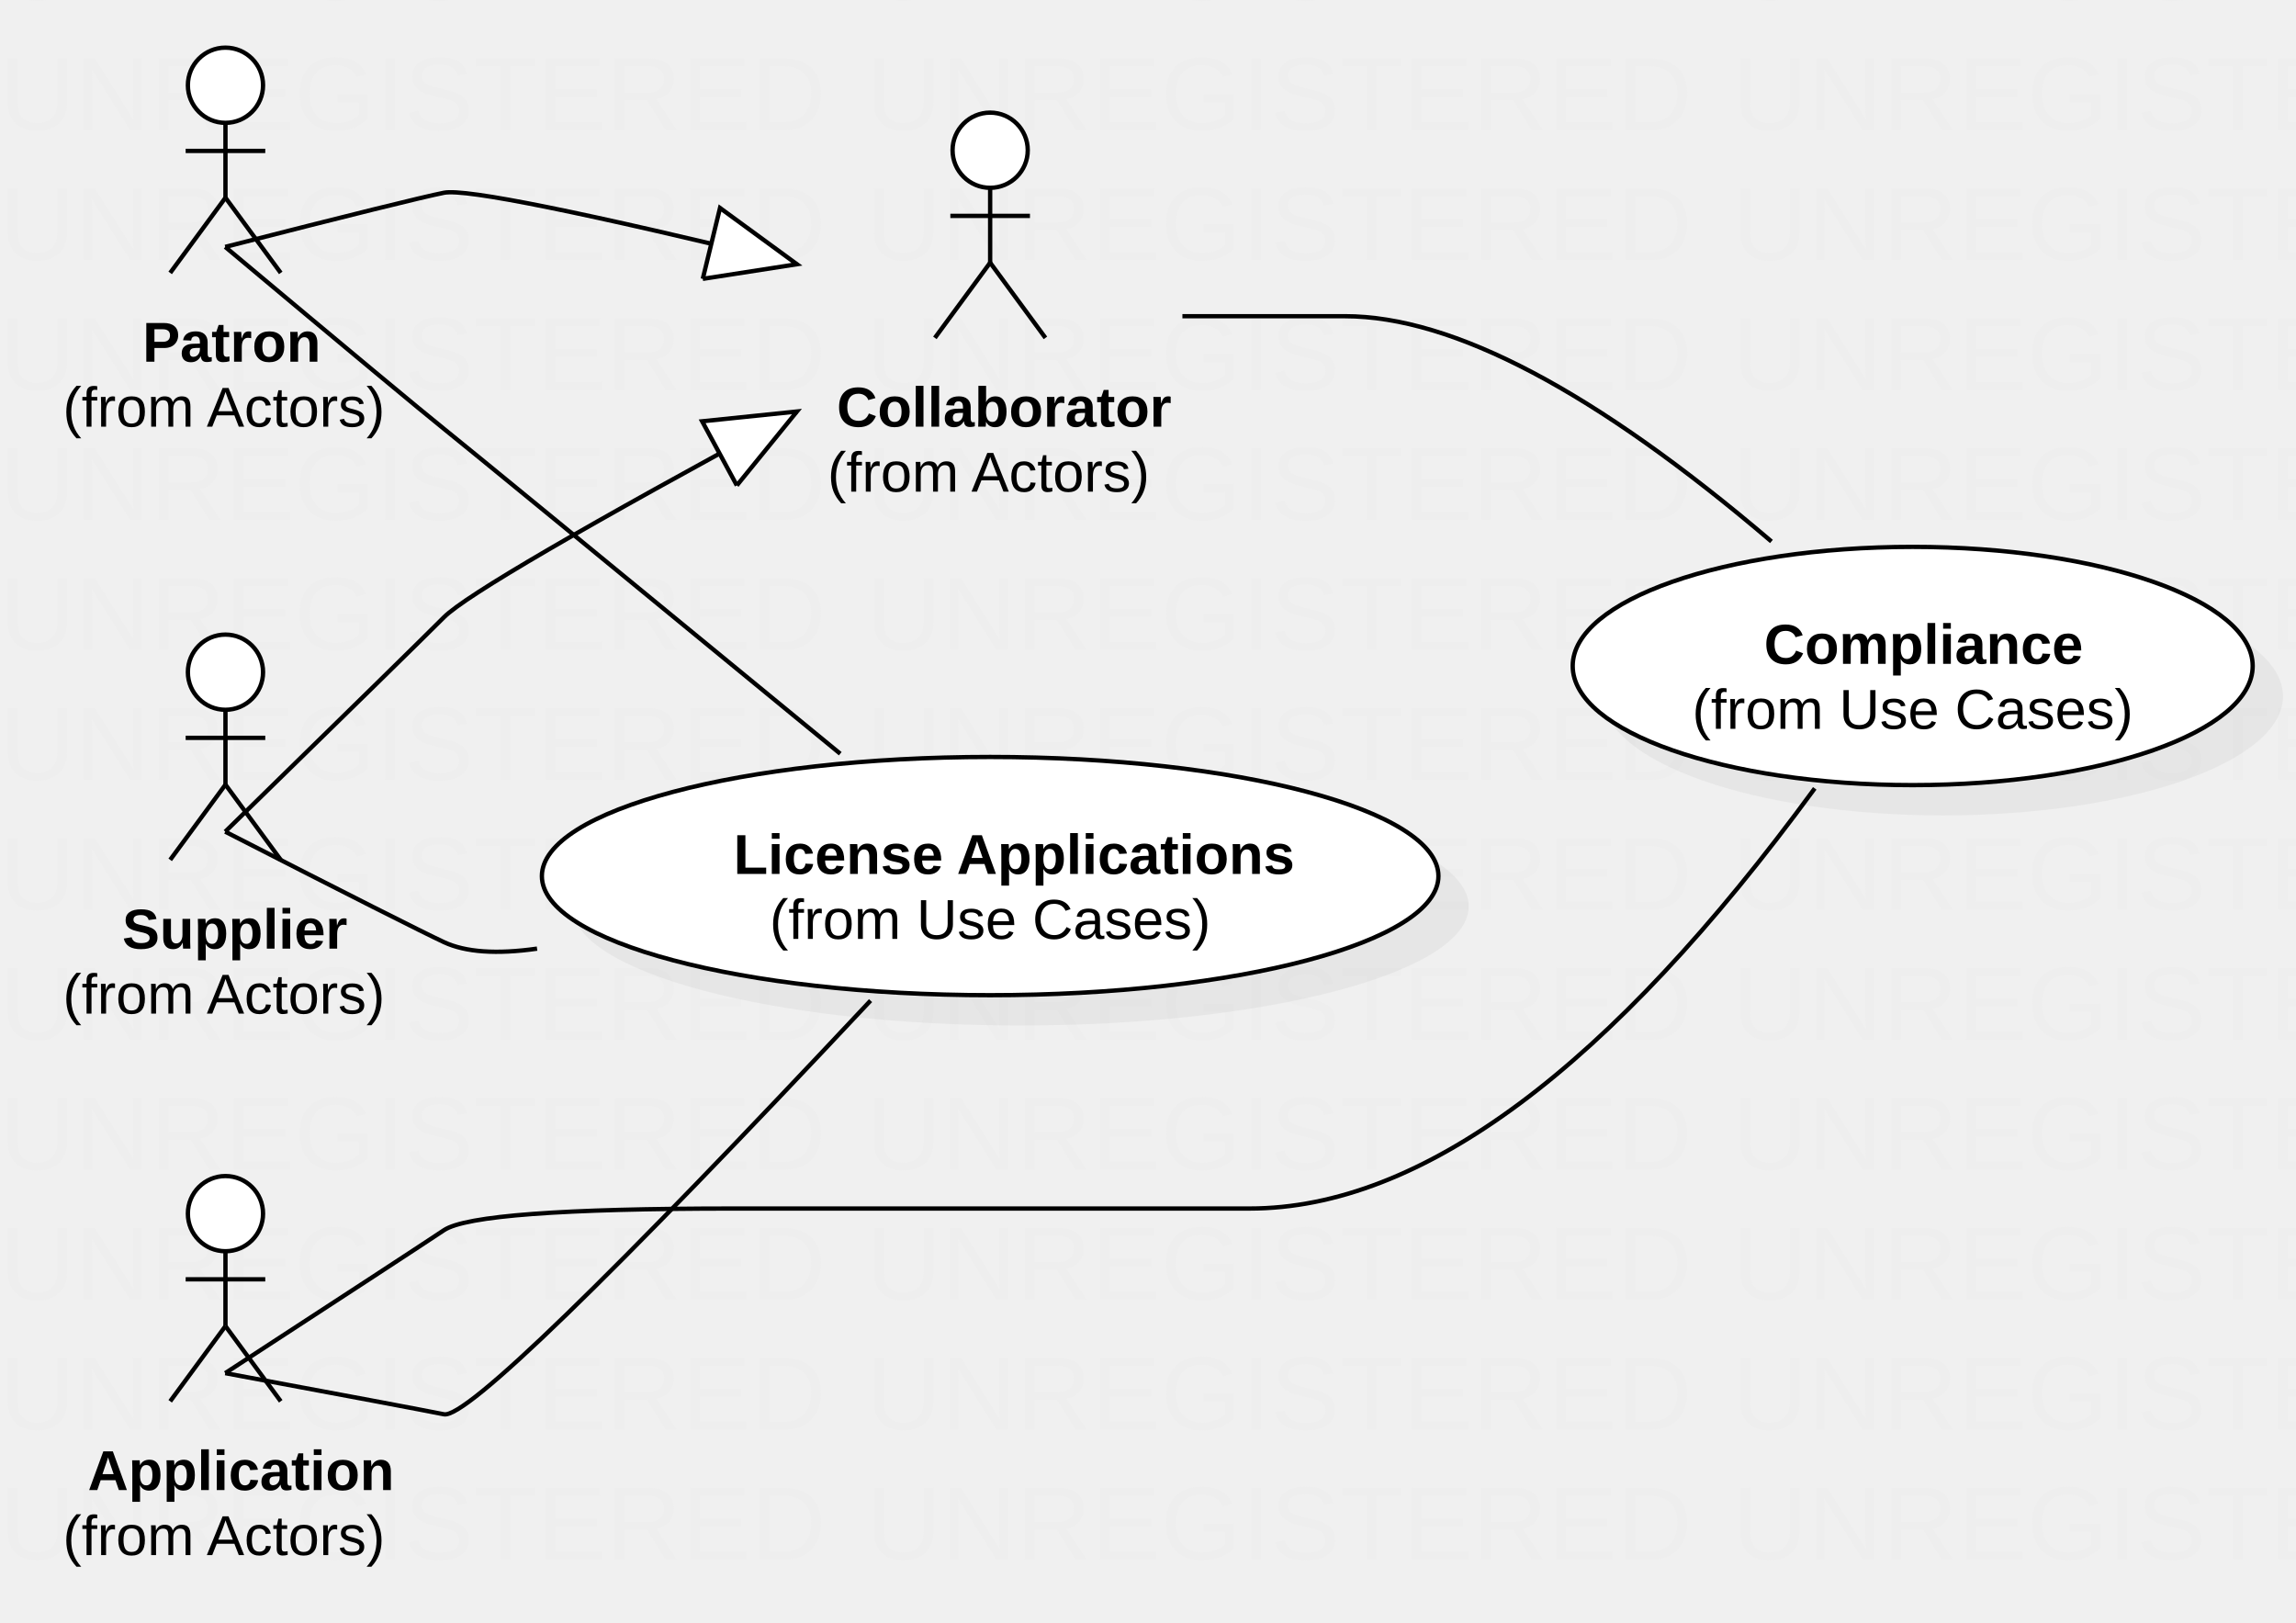
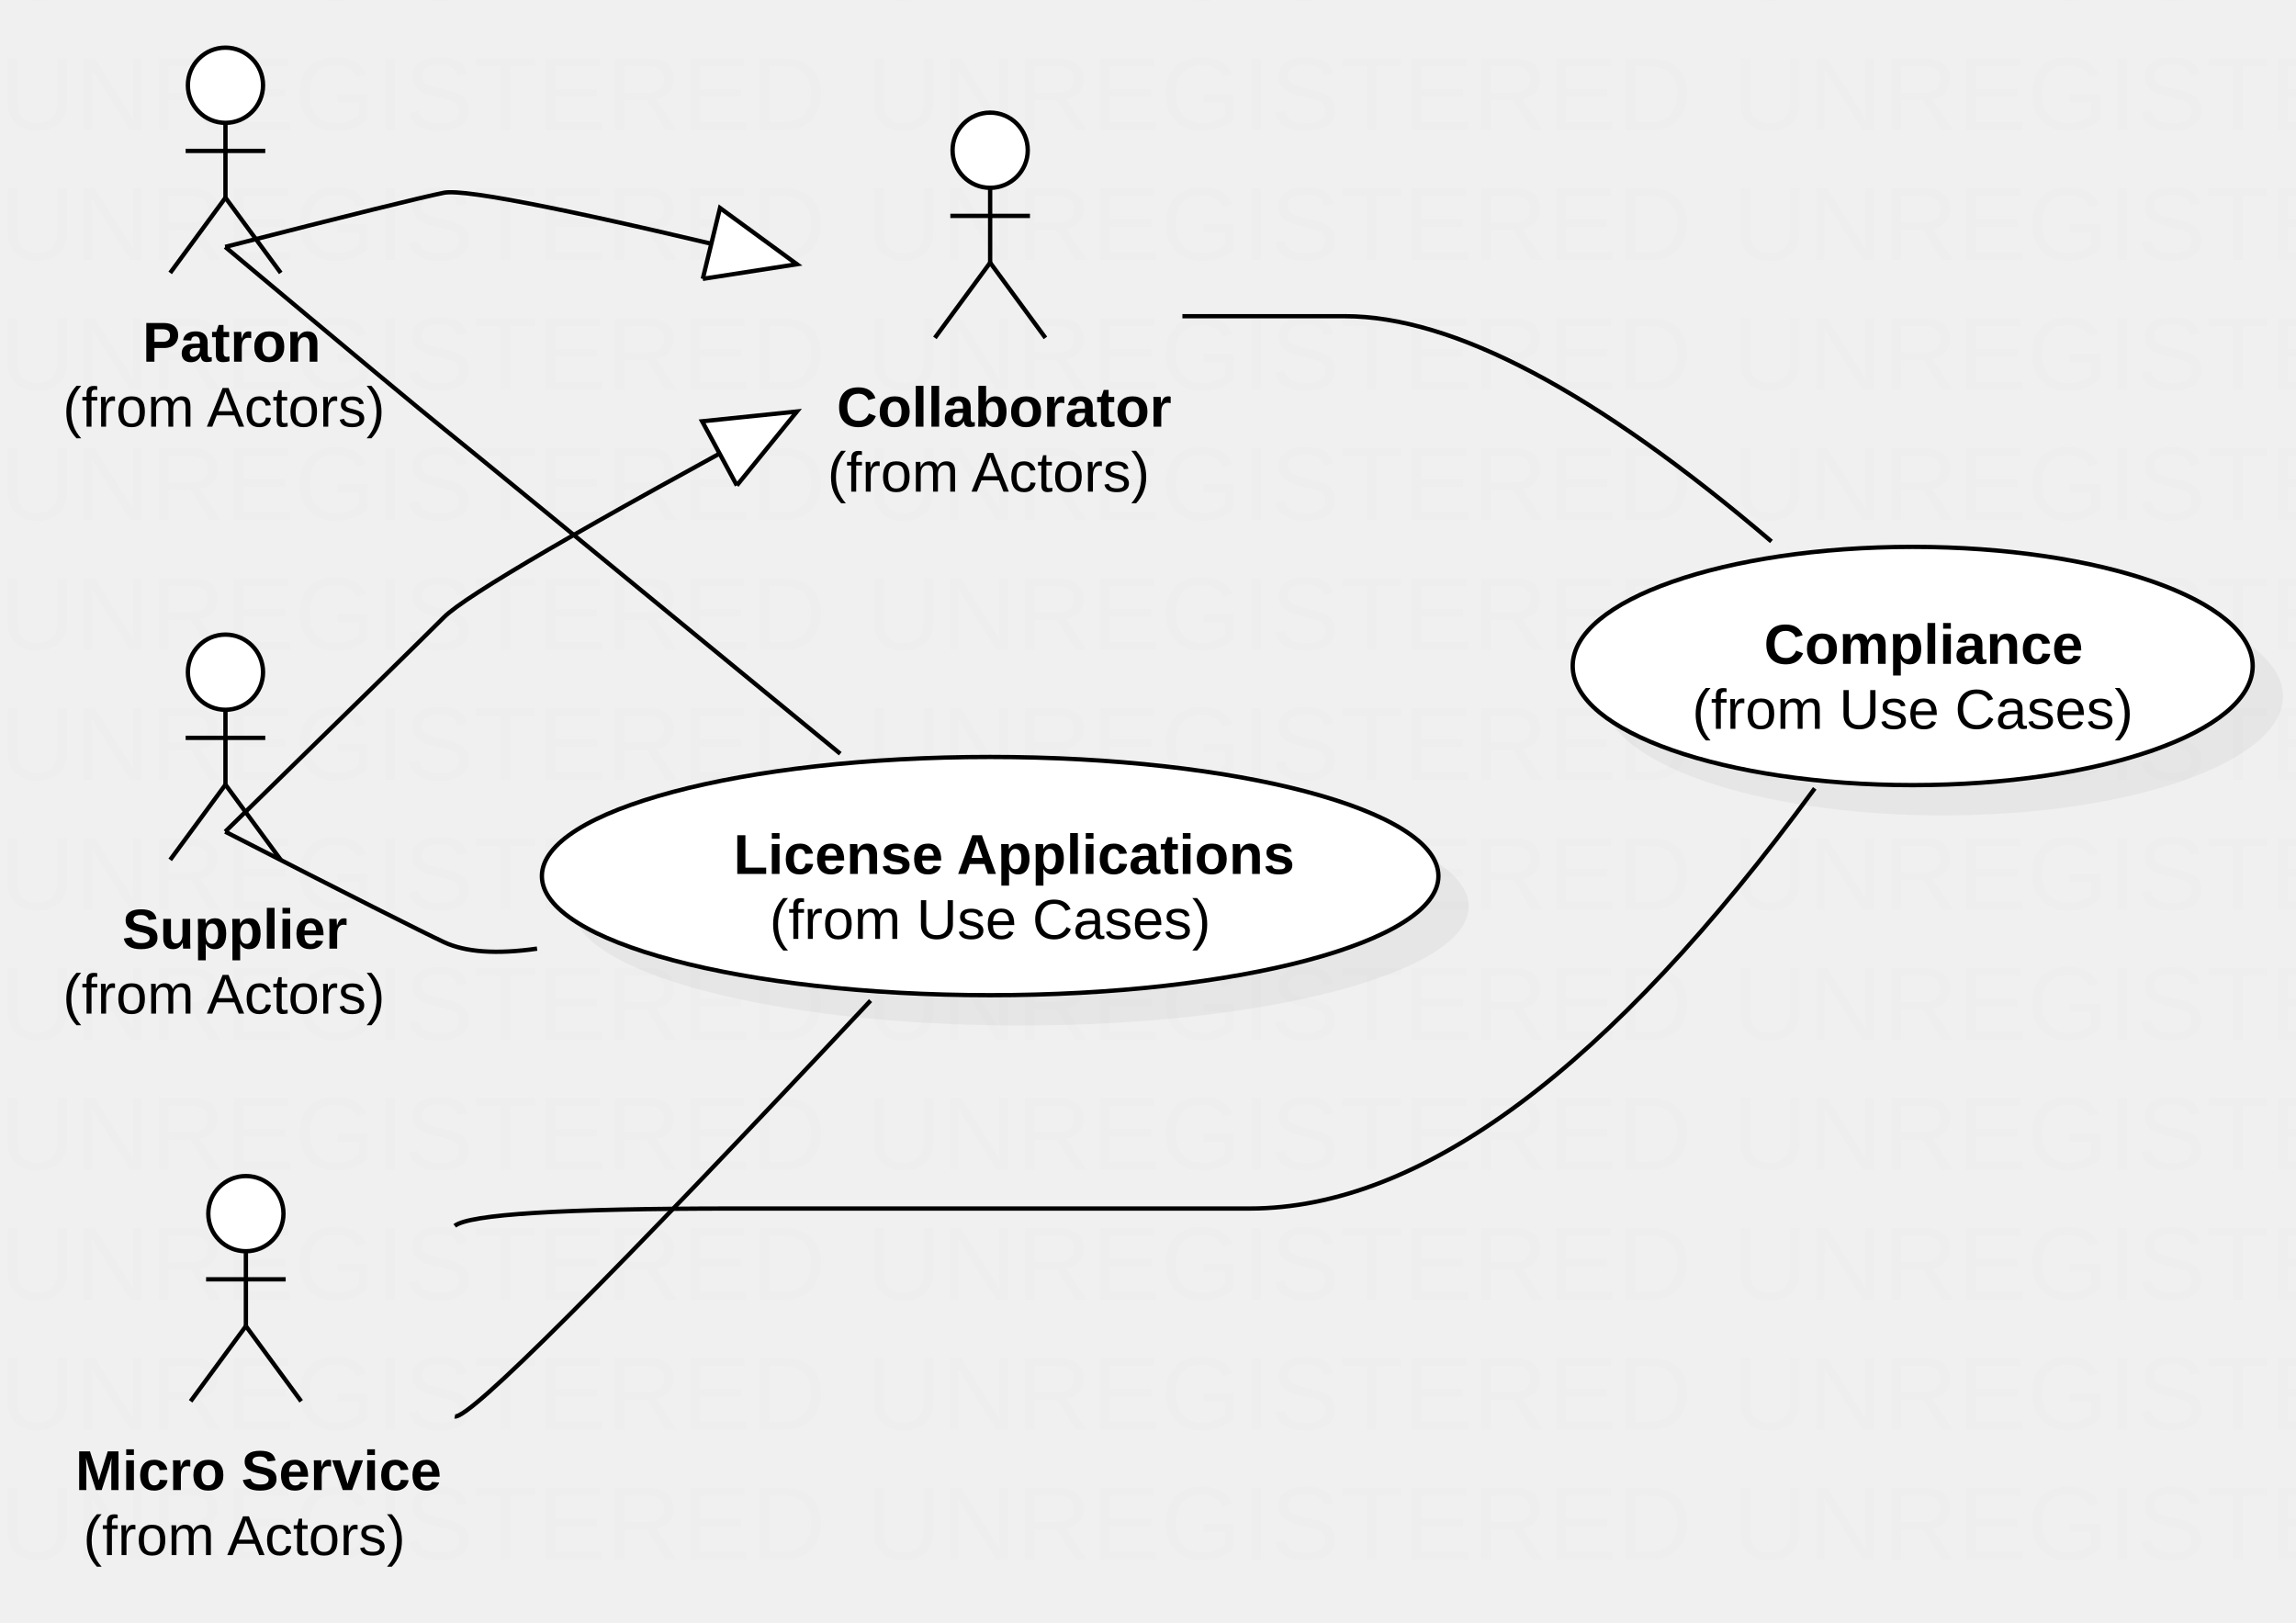
<svg xmlns="http://www.w3.org/2000/svg" version="1.1" width="530.112" height="374.5">
  <defs />
  <g>
    <text fill="#eeeeee" stroke="none" font-family="Arial" font-size="24px" font-style="normal" font-weight="normal" text-decoration="none" x="0" y="0">UNREGISTERED</text>
    <text fill="#eeeeee" stroke="none" font-family="Arial" font-size="24px" font-style="normal" font-weight="normal" text-decoration="none" x="0" y="30">UNREGISTERED</text>
    <text fill="#eeeeee" stroke="none" font-family="Arial" font-size="24px" font-style="normal" font-weight="normal" text-decoration="none" x="0" y="60">UNREGISTERED</text>
    <text fill="#eeeeee" stroke="none" font-family="Arial" font-size="24px" font-style="normal" font-weight="normal" text-decoration="none" x="0" y="90">UNREGISTERED</text>
    <text fill="#eeeeee" stroke="none" font-family="Arial" font-size="24px" font-style="normal" font-weight="normal" text-decoration="none" x="0" y="120">UNREGISTERED</text>
    <text fill="#eeeeee" stroke="none" font-family="Arial" font-size="24px" font-style="normal" font-weight="normal" text-decoration="none" x="0" y="150">UNREGISTERED</text>
    <text fill="#eeeeee" stroke="none" font-family="Arial" font-size="24px" font-style="normal" font-weight="normal" text-decoration="none" x="0" y="180">UNREGISTERED</text>
    <text fill="#eeeeee" stroke="none" font-family="Arial" font-size="24px" font-style="normal" font-weight="normal" text-decoration="none" x="0" y="210">UNREGISTERED</text>
    <text fill="#eeeeee" stroke="none" font-family="Arial" font-size="24px" font-style="normal" font-weight="normal" text-decoration="none" x="0" y="240">UNREGISTERED</text>
    <text fill="#eeeeee" stroke="none" font-family="Arial" font-size="24px" font-style="normal" font-weight="normal" text-decoration="none" x="0" y="270">UNREGISTERED</text>
    <text fill="#eeeeee" stroke="none" font-family="Arial" font-size="24px" font-style="normal" font-weight="normal" text-decoration="none" x="0" y="300">UNREGISTERED</text>
    <text fill="#eeeeee" stroke="none" font-family="Arial" font-size="24px" font-style="normal" font-weight="normal" text-decoration="none" x="0" y="330">UNREGISTERED</text>
    <text fill="#eeeeee" stroke="none" font-family="Arial" font-size="24px" font-style="normal" font-weight="normal" text-decoration="none" x="0" y="360">UNREGISTERED</text>
    <text fill="#eeeeee" stroke="none" font-family="Arial" font-size="24px" font-style="normal" font-weight="normal" text-decoration="none" x="200" y="0">UNREGISTERED</text>
    <text fill="#eeeeee" stroke="none" font-family="Arial" font-size="24px" font-style="normal" font-weight="normal" text-decoration="none" x="200" y="30">UNREGISTERED</text>
    <text fill="#eeeeee" stroke="none" font-family="Arial" font-size="24px" font-style="normal" font-weight="normal" text-decoration="none" x="200" y="60">UNREGISTERED</text>
    <text fill="#eeeeee" stroke="none" font-family="Arial" font-size="24px" font-style="normal" font-weight="normal" text-decoration="none" x="200" y="90">UNREGISTERED</text>
    <text fill="#eeeeee" stroke="none" font-family="Arial" font-size="24px" font-style="normal" font-weight="normal" text-decoration="none" x="200" y="120">UNREGISTERED</text>
    <text fill="#eeeeee" stroke="none" font-family="Arial" font-size="24px" font-style="normal" font-weight="normal" text-decoration="none" x="200" y="150">UNREGISTERED</text>
    <text fill="#eeeeee" stroke="none" font-family="Arial" font-size="24px" font-style="normal" font-weight="normal" text-decoration="none" x="200" y="180">UNREGISTERED</text>
    <text fill="#eeeeee" stroke="none" font-family="Arial" font-size="24px" font-style="normal" font-weight="normal" text-decoration="none" x="200" y="210">UNREGISTERED</text>
    <text fill="#eeeeee" stroke="none" font-family="Arial" font-size="24px" font-style="normal" font-weight="normal" text-decoration="none" x="200" y="240">UNREGISTERED</text>
    <text fill="#eeeeee" stroke="none" font-family="Arial" font-size="24px" font-style="normal" font-weight="normal" text-decoration="none" x="200" y="270">UNREGISTERED</text>
    <text fill="#eeeeee" stroke="none" font-family="Arial" font-size="24px" font-style="normal" font-weight="normal" text-decoration="none" x="200" y="300">UNREGISTERED</text>
    <text fill="#eeeeee" stroke="none" font-family="Arial" font-size="24px" font-style="normal" font-weight="normal" text-decoration="none" x="200" y="330">UNREGISTERED</text>
    <text fill="#eeeeee" stroke="none" font-family="Arial" font-size="24px" font-style="normal" font-weight="normal" text-decoration="none" x="200" y="360">UNREGISTERED</text>
    <text fill="#eeeeee" stroke="none" font-family="Arial" font-size="24px" font-style="normal" font-weight="normal" text-decoration="none" x="400" y="0">UNREGISTERED</text>
    <text fill="#eeeeee" stroke="none" font-family="Arial" font-size="24px" font-style="normal" font-weight="normal" text-decoration="none" x="400" y="30">UNREGISTERED</text>
    <text fill="#eeeeee" stroke="none" font-family="Arial" font-size="24px" font-style="normal" font-weight="normal" text-decoration="none" x="400" y="60">UNREGISTERED</text>
    <text fill="#eeeeee" stroke="none" font-family="Arial" font-size="24px" font-style="normal" font-weight="normal" text-decoration="none" x="400" y="90">UNREGISTERED</text>
    <text fill="#eeeeee" stroke="none" font-family="Arial" font-size="24px" font-style="normal" font-weight="normal" text-decoration="none" x="400" y="120">UNREGISTERED</text>
    <text fill="#eeeeee" stroke="none" font-family="Arial" font-size="24px" font-style="normal" font-weight="normal" text-decoration="none" x="400" y="150">UNREGISTERED</text>
    <text fill="#eeeeee" stroke="none" font-family="Arial" font-size="24px" font-style="normal" font-weight="normal" text-decoration="none" x="400" y="180">UNREGISTERED</text>
    <text fill="#eeeeee" stroke="none" font-family="Arial" font-size="24px" font-style="normal" font-weight="normal" text-decoration="none" x="400" y="210">UNREGISTERED</text>
    <text fill="#eeeeee" stroke="none" font-family="Arial" font-size="24px" font-style="normal" font-weight="normal" text-decoration="none" x="400" y="240">UNREGISTERED</text>
    <text fill="#eeeeee" stroke="none" font-family="Arial" font-size="24px" font-style="normal" font-weight="normal" text-decoration="none" x="400" y="270">UNREGISTERED</text>
    <text fill="#eeeeee" stroke="none" font-family="Arial" font-size="24px" font-style="normal" font-weight="normal" text-decoration="none" x="400" y="300">UNREGISTERED</text>
    <text fill="#eeeeee" stroke="none" font-family="Arial" font-size="24px" font-style="normal" font-weight="normal" text-decoration="none" x="400" y="330">UNREGISTERED</text>
    <text fill="#eeeeee" stroke="none" font-family="Arial" font-size="24px" font-style="normal" font-weight="normal" text-decoration="none" x="400" y="360">UNREGISTERED</text>
    <g transform="translate(-474,-378) scale(1,1)">
      <path fill="#C0C0C0" stroke="none" d="M 844.112 538.75 C 844.112 523.562 879.257 511.25 922.612 511.25 C 965.966 511.25 1001.112 523.562 1001.112 538.75 C 1001.112 553.938 965.966 566.25 922.612 566.25 C 879.257 566.25 844.112 553.938 844.112 538.75 Z" opacity="0.2" />
    </g>
    <g transform="translate(-474,-378) scale(1,1)">
      <path fill="#ffffff" stroke="none" d="M 837.112 531.75 C 837.112 516.562 872.257 504.25 915.612 504.25 C 958.966 504.25 994.112 516.562 994.112 531.75 C 994.112 546.938 958.966 559.25 915.612 559.25 C 872.257 559.25 837.112 546.938 837.112 531.75 Z" />
    </g>
    <g transform="translate(-474,-378) scale(1,1)">
      <path fill="none" stroke="#000000" d="M 837.112 531.75 C 837.112 516.562 872.257 504.25 915.612 504.25 C 958.966 504.25 994.112 516.562 994.112 531.75 C 994.112 546.938 958.966 559.25 915.612 559.25 C 872.257 559.25 837.112 546.938 837.112 531.75 Z" stroke-miterlimit="10" />
    </g>
    <g transform="translate(-474,-378) scale(1,1)">
      <g>
        <path fill="none" stroke="none" />
        <text fill="#000000" stroke="none" font-family="Arial" font-size="13px" font-style="normal" font-weight="bold" text-decoration="none" x="881.29" y="531.25">Compliance</text>
      </g>
    </g>
    <g transform="translate(-474,-378) scale(1,1)">
      <g>
        <path fill="none" stroke="none" />
        <text fill="#000000" stroke="none" font-family="Arial" font-size="13px" font-style="normal" font-weight="normal" text-decoration="none" x="864.688" y="546.25">(from Use Cases)</text>
      </g>
    </g>
    <g transform="translate(-474,-378) scale(1,1)">
      <path fill="#C0C0C0" stroke="none" d="M 606.112 587.25 C 606.112 572.062 652.45 559.75 709.612 559.75 C 766.773 559.75 813.112 572.062 813.112 587.25 C 813.112 602.438 766.773 614.75 709.612 614.75 C 652.45 614.75 606.112 602.438 606.112 587.25 Z" opacity="0.2" />
    </g>
    <g transform="translate(-474,-378) scale(1,1)">
      <path fill="#ffffff" stroke="none" d="M 599.112 580.25 C 599.112 565.062 645.45 552.75 702.612 552.75 C 759.773 552.75 806.112 565.062 806.112 580.25 C 806.112 595.438 759.773 607.75 702.612 607.75 C 645.45 607.75 599.112 595.438 599.112 580.25 Z" />
    </g>
    <g transform="translate(-474,-378) scale(1,1)">
      <path fill="none" stroke="#000000" d="M 599.112 580.25 C 599.112 565.062 645.45 552.75 702.612 552.75 C 759.773 552.75 806.112 565.062 806.112 580.25 C 806.112 595.438 759.773 607.75 702.612 607.75 C 645.45 607.75 599.112 595.438 599.112 580.25 Z" stroke-miterlimit="10" />
    </g>
    <g transform="translate(-474,-378) scale(1,1)">
      <g>
        <path fill="none" stroke="none" />
        <text fill="#000000" stroke="none" font-family="Arial" font-size="13px" font-style="normal" font-weight="bold" text-decoration="none" x="643.353" y="579.75">License Applications</text>
      </g>
    </g>
    <g transform="translate(-474,-378) scale(1,1)">
      <g>
        <path fill="none" stroke="none" />
        <text fill="#000000" stroke="none" font-family="Arial" font-size="13px" font-style="normal" font-weight="normal" text-decoration="none" x="651.688" y="594.75">(from Use Cases)</text>
      </g>
    </g>
    <g transform="translate(-474,-378) scale(1,1)">
      <path fill="#ffffff" stroke="none" d="M 693.933 412.68 C 693.933 407.886 697.818 404 702.612 404 C 707.405 404 711.291 407.886 711.291 412.68 C 711.291 417.474 707.405 421.36 702.612 421.36 C 697.818 421.36 693.933 417.474 693.933 412.68 Z" />
    </g>
    <g transform="translate(-474,-378) scale(1,1)">
      <path fill="none" stroke="#000000" d="M 693.933 412.68 C 693.933 407.886 697.818 404 702.612 404 C 707.405 404 711.291 407.886 711.291 412.68 C 711.291 417.474 707.405 421.36 702.612 421.36 C 697.818 421.36 693.933 417.474 693.933 412.68 Z" stroke-miterlimit="10" />
    </g>
    <g transform="translate(-474,-378) scale(1,1)">
      <path fill="none" stroke="#000000" d="M 702.612 421.36 L 702.612 438.64" stroke-miterlimit="10" />
    </g>
    <g transform="translate(-474,-378) scale(1,1)">
      <path fill="none" stroke="#000000" d="M 693.422 427.84 L 711.802 427.84" stroke-miterlimit="10" />
    </g>
    <g transform="translate(-474,-378) scale(1,1)">
      <path fill="none" stroke="#000000" d="M 702.612 438.64 L 689.848 456" stroke-miterlimit="10" />
    </g>
    <g transform="translate(-474,-378) scale(1,1)">
      <path fill="none" stroke="#000000" d="M 702.612 438.64 L 715.375 456" stroke-miterlimit="10" />
    </g>
    <g transform="translate(-474,-378) scale(1,1)">
      <g>
        <path fill="none" stroke="none" />
        <text fill="#000000" stroke="none" font-family="Arial" font-size="13px" font-style="normal" font-weight="bold" text-decoration="none" x="667.205" y="476.5">Collaborator</text>
      </g>
    </g>
    <g transform="translate(-474,-378) scale(1,1)">
      <g>
        <path fill="none" stroke="none" />
        <text fill="#000000" stroke="none" font-family="Arial" font-size="13px" font-style="normal" font-weight="normal" text-decoration="none" x="665.056" y="491.5">(from Actors)</text>
      </g>
    </g>
    <g transform="translate(-474,-378) scale(1,1)">
-       <path fill="#ffffff" stroke="none" d="M 517.377 658.18 C 517.377 653.386 521.262 649.5 526.056 649.5 C 530.849 649.5 534.735 653.386 534.735 658.18 C 534.735 662.974 530.849 666.86 526.056 666.86 C 521.262 666.86 517.377 662.974 517.377 658.18 Z" />
-     </g>
-     <g transform="translate(-474,-378) scale(1,1)">
-       <path fill="none" stroke="#000000" d="M 517.377 658.18 C 517.377 653.386 521.262 649.5 526.056 649.5 C 530.849 649.5 534.735 653.386 534.735 658.18 C 534.735 662.974 530.849 666.86 526.056 666.86 C 521.262 666.86 517.377 662.974 517.377 658.18 Z" stroke-miterlimit="10" />
-     </g>
-     <g transform="translate(-474,-378) scale(1,1)">
-       <path fill="none" stroke="#000000" d="M 526.056 666.86 L 526.056 684.14" stroke-miterlimit="10" />
-     </g>
-     <g transform="translate(-474,-378) scale(1,1)">
-       <path fill="none" stroke="#000000" d="M 516.866 673.34 L 535.246 673.34" stroke-miterlimit="10" />
-     </g>
-     <g transform="translate(-474,-378) scale(1,1)">
-       <path fill="none" stroke="#000000" d="M 526.056 684.14 L 513.292 701.5" stroke-miterlimit="10" />
-     </g>
-     <g transform="translate(-474,-378) scale(1,1)">
-       <path fill="none" stroke="#000000" d="M 526.056 684.14 L 538.82 701.5" stroke-miterlimit="10" />
-     </g>
-     <g transform="translate(-474,-378) scale(1,1)">
-       <g>
-         <path fill="none" stroke="none" />
-         <text fill="#000000" stroke="none" font-family="Arial" font-size="13px" font-style="normal" font-weight="bold" text-decoration="none" x="494.257" y="722">Application</text>
-       </g>
-     </g>
-     <g transform="translate(-474,-378) scale(1,1)">
-       <g>
-         <path fill="none" stroke="none" />
-         <text fill="#000000" stroke="none" font-family="Arial" font-size="13px" font-style="normal" font-weight="normal" text-decoration="none" x="488.5" y="737">(from Actors)</text>
+       <path fill="#ffffff" stroke="none" d="M 522.093 658.18 C 522.093 653.386 525.979 649.5 530.772 649.5 C 535.566 649.5 539.451 653.386 539.451 658.18 C 539.451 662.974 535.566 666.86 530.772 666.86 C 525.979 666.86 522.093 662.974 522.093 658.18 Z" />
+     </g>
+     <g transform="translate(-474,-378) scale(1,1)">
+       <path fill="none" stroke="#000000" d="M 522.093 658.18 C 522.093 653.386 525.979 649.5 530.772 649.5 C 535.566 649.5 539.451 653.386 539.451 658.18 C 539.451 662.974 535.566 666.86 530.772 666.86 C 525.979 666.86 522.093 662.974 522.093 658.18 Z" stroke-miterlimit="10" />
+     </g>
+     <g transform="translate(-474,-378) scale(1,1)">
+       <path fill="none" stroke="#000000" d="M 530.772 666.86 L 530.772 684.14" stroke-miterlimit="10" />
+     </g>
+     <g transform="translate(-474,-378) scale(1,1)">
+       <path fill="none" stroke="#000000" d="M 521.582 673.34 L 539.962 673.34" stroke-miterlimit="10" />
+     </g>
+     <g transform="translate(-474,-378) scale(1,1)">
+       <path fill="none" stroke="#000000" d="M 530.772 684.14 L 518.009 701.5" stroke-miterlimit="10" />
+     </g>
+     <g transform="translate(-474,-378) scale(1,1)">
+       <path fill="none" stroke="#000000" d="M 530.772 684.14 L 543.536 701.5" stroke-miterlimit="10" />
+     </g>
+     <g transform="translate(-474,-378) scale(1,1)">
+       <g>
+         <path fill="none" stroke="none" />
+         <text fill="#000000" stroke="none" font-family="Arial" font-size="13px" font-style="normal" font-weight="bold" text-decoration="none" x="491.404" y="722">Micro Service</text>
+       </g>
+     </g>
+     <g transform="translate(-474,-378) scale(1,1)">
+       <g>
+         <path fill="none" stroke="none" />
+         <text fill="#000000" stroke="none" font-family="Arial" font-size="13px" font-style="normal" font-weight="normal" text-decoration="none" x="493.216" y="737">(from Actors)</text>
      </g>
    </g>
    <g transform="translate(-474,-378) scale(1,1)">
      <path fill="none" stroke="#000000" d="M 747 451 Q 747 451 784.5 451 Q 822 451 883 503" stroke-miterlimit="10" />
    </g>
    <g transform="translate(-474,-378) scale(1,1)">
-       <path fill="none" stroke="#000000" d="M 526 695 Q 569 667 576.5 662 Q 584 657 643.5 657 Q 703 657 762.5 657 Q 822 657 893 560" stroke-miterlimit="10" />
-     </g>
-     <g transform="translate(-474,-378) scale(1,1)">
-       <path fill="none" stroke="#000000" d="M 526 695 Q 569 703 576.5 704.5 Q 584 706 675 609" stroke-miterlimit="10" />
+       <path fill="none" stroke="#000000" d="M 579 661 Q 584 657 643.5 657 Q 703 657 762.5 657 Q 822 657 893 560" stroke-miterlimit="10" />
+     </g>
+     <g transform="translate(-474,-378) scale(1,1)">
+       <path fill="none" stroke="#000000" d="M 579 705 Q 584 706 675 609" stroke-miterlimit="10" />
    </g>
    <g transform="translate(-474,-378) scale(1,1)">
      <path fill="#ffffff" stroke="none" d="M 517.377 397.68 C 517.377 392.886 521.262 389 526.056 389 C 530.849 389 534.735 392.886 534.735 397.68 C 534.735 402.474 530.849 406.36 526.056 406.36 C 521.262 406.36 517.377 402.474 517.377 397.68 Z" />
    </g>
    <g transform="translate(-474,-378) scale(1,1)">
      <path fill="none" stroke="#000000" d="M 517.377 397.68 C 517.377 392.886 521.262 389 526.056 389 C 530.849 389 534.735 392.886 534.735 397.68 C 534.735 402.474 530.849 406.36 526.056 406.36 C 521.262 406.36 517.377 402.474 517.377 397.68 Z" stroke-miterlimit="10" />
    </g>
    <g transform="translate(-474,-378) scale(1,1)">
      <path fill="none" stroke="#000000" d="M 526.056 406.36 L 526.056 423.64" stroke-miterlimit="10" />
    </g>
    <g transform="translate(-474,-378) scale(1,1)">
      <path fill="none" stroke="#000000" d="M 516.866 412.84 L 535.246 412.84" stroke-miterlimit="10" />
    </g>
    <g transform="translate(-474,-378) scale(1,1)">
      <path fill="none" stroke="#000000" d="M 526.056 423.64 L 513.292 441" stroke-miterlimit="10" />
    </g>
    <g transform="translate(-474,-378) scale(1,1)">
      <path fill="none" stroke="#000000" d="M 526.056 423.64 L 538.82 441" stroke-miterlimit="10" />
    </g>
    <g transform="translate(-474,-378) scale(1,1)">
      <g>
        <path fill="none" stroke="none" />
        <text fill="#000000" stroke="none" font-family="Arial" font-size="13px" font-style="normal" font-weight="bold" text-decoration="none" x="506.905" y="461.5">Patron</text>
      </g>
    </g>
    <g transform="translate(-474,-378) scale(1,1)">
      <g>
        <path fill="none" stroke="none" />
        <text fill="#000000" stroke="none" font-family="Arial" font-size="13px" font-style="normal" font-weight="normal" text-decoration="none" x="488.5" y="476.5">(from Actors)</text>
      </g>
    </g>
    <g transform="translate(-474,-378) scale(1,1)">
      <path fill="none" stroke="#000000" d="M 526 435 Q 569 424 576.5 422.5 Q 584 421 658 439" stroke-miterlimit="10" />
    </g>
    <g transform="translate(-474,-378) scale(1,1)">
      <path fill="#FFFFFF" stroke="none" d="M 636.261 442.377 L 658 439 L 640.24 426.016" />
    </g>
    <g transform="translate(-474,-378) scale(1,1)">
      <path fill="none" stroke="#000000" d="M 636.261 442.377 L 658 439 L 640.24 426.016 L 636.261 442.377" stroke-miterlimit="10" />
    </g>
    <g transform="translate(-474,-378) scale(1,1)">
      <path fill="#ffffff" stroke="none" d="M 517.377 533.18 C 517.377 528.386 521.262 524.5 526.056 524.5 C 530.849 524.5 534.735 528.386 534.735 533.18 C 534.735 537.974 530.849 541.86 526.056 541.86 C 521.262 541.86 517.377 537.974 517.377 533.18 Z" />
    </g>
    <g transform="translate(-474,-378) scale(1,1)">
      <path fill="none" stroke="#000000" d="M 517.377 533.18 C 517.377 528.386 521.262 524.5 526.056 524.5 C 530.849 524.5 534.735 528.386 534.735 533.18 C 534.735 537.974 530.849 541.86 526.056 541.86 C 521.262 541.86 517.377 537.974 517.377 533.18 Z" stroke-miterlimit="10" />
    </g>
    <g transform="translate(-474,-378) scale(1,1)">
      <path fill="none" stroke="#000000" d="M 526.056 541.86 L 526.056 559.14" stroke-miterlimit="10" />
    </g>
    <g transform="translate(-474,-378) scale(1,1)">
      <path fill="none" stroke="#000000" d="M 516.866 548.34 L 535.246 548.34" stroke-miterlimit="10" />
    </g>
    <g transform="translate(-474,-378) scale(1,1)">
      <path fill="none" stroke="#000000" d="M 526.056 559.14 L 513.292 576.5" stroke-miterlimit="10" />
    </g>
    <g transform="translate(-474,-378) scale(1,1)">
      <path fill="none" stroke="#000000" d="M 526.056 559.14 L 538.82 576.5" stroke-miterlimit="10" />
    </g>
    <g transform="translate(-474,-378) scale(1,1)">
      <g>
        <path fill="none" stroke="none" />
        <text fill="#000000" stroke="none" font-family="Arial" font-size="13px" font-style="normal" font-weight="bold" text-decoration="none" x="502.208" y="597">Supplier</text>
      </g>
    </g>
    <g transform="translate(-474,-378) scale(1,1)">
      <g>
        <path fill="none" stroke="none" />
        <text fill="#000000" stroke="none" font-family="Arial" font-size="13px" font-style="normal" font-weight="normal" text-decoration="none" x="488.5" y="612">(from Actors)</text>
      </g>
    </g>
    <g transform="translate(-474,-378) scale(1,1)">
      <path fill="none" stroke="#000000" d="M 526 570 Q 569 528 576.5 520.5 Q 584 513 658 473" stroke-miterlimit="10" />
    </g>
    <g transform="translate(-474,-378) scale(1,1)">
      <path fill="#FFFFFF" stroke="none" d="M 644.123 490.071 L 658 473 L 636.116 475.259" />
    </g>
    <g transform="translate(-474,-378) scale(1,1)">
      <path fill="none" stroke="#000000" d="M 644.123 490.071 L 658 473 L 636.116 475.259 L 644.123 490.071" stroke-miterlimit="10" />
    </g>
    <g transform="translate(-474,-378) scale(1,1)">
      <path fill="none" stroke="#000000" d="M 526 570 Q 569 592 576.5 595.5 Q 584 599 598 597" stroke-miterlimit="10" />
    </g>
    <g transform="translate(-474,-378) scale(1,1)">
      <path fill="none" stroke="#000000" d="M 526 435 Q 569 471 576.5 477 Q 584 483 668 552" stroke-miterlimit="10" />
    </g>
  </g>
</svg>
